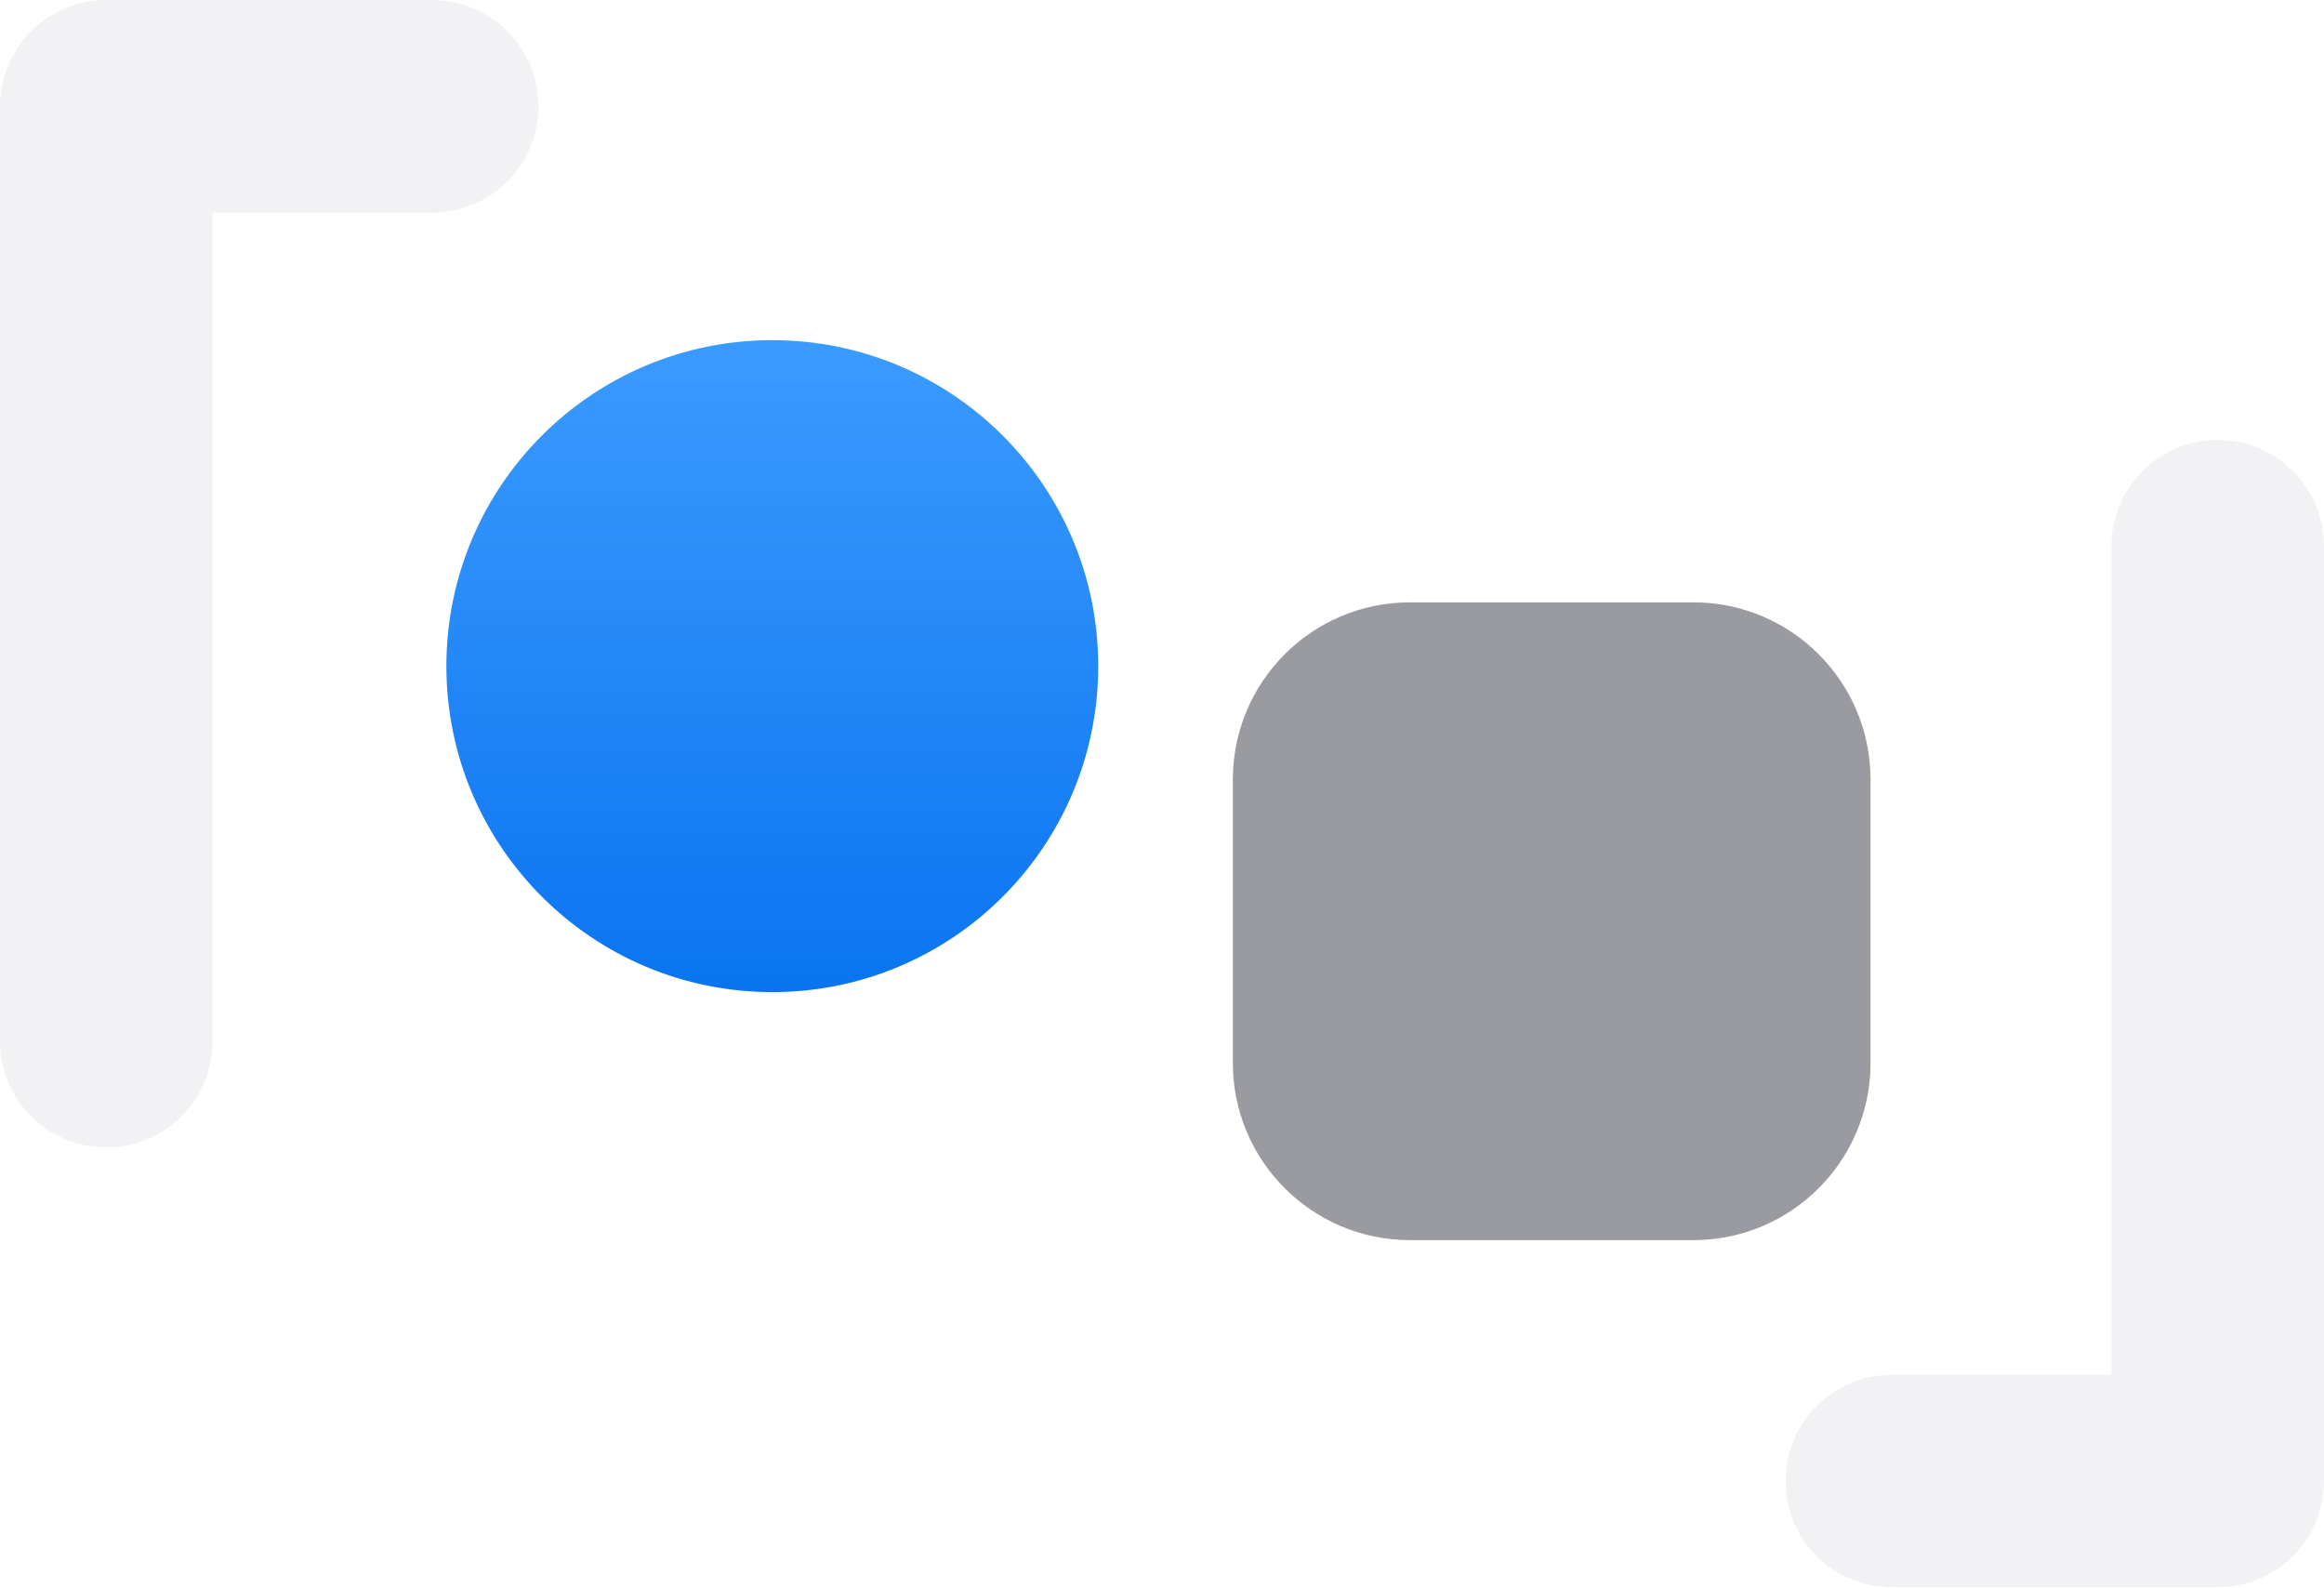
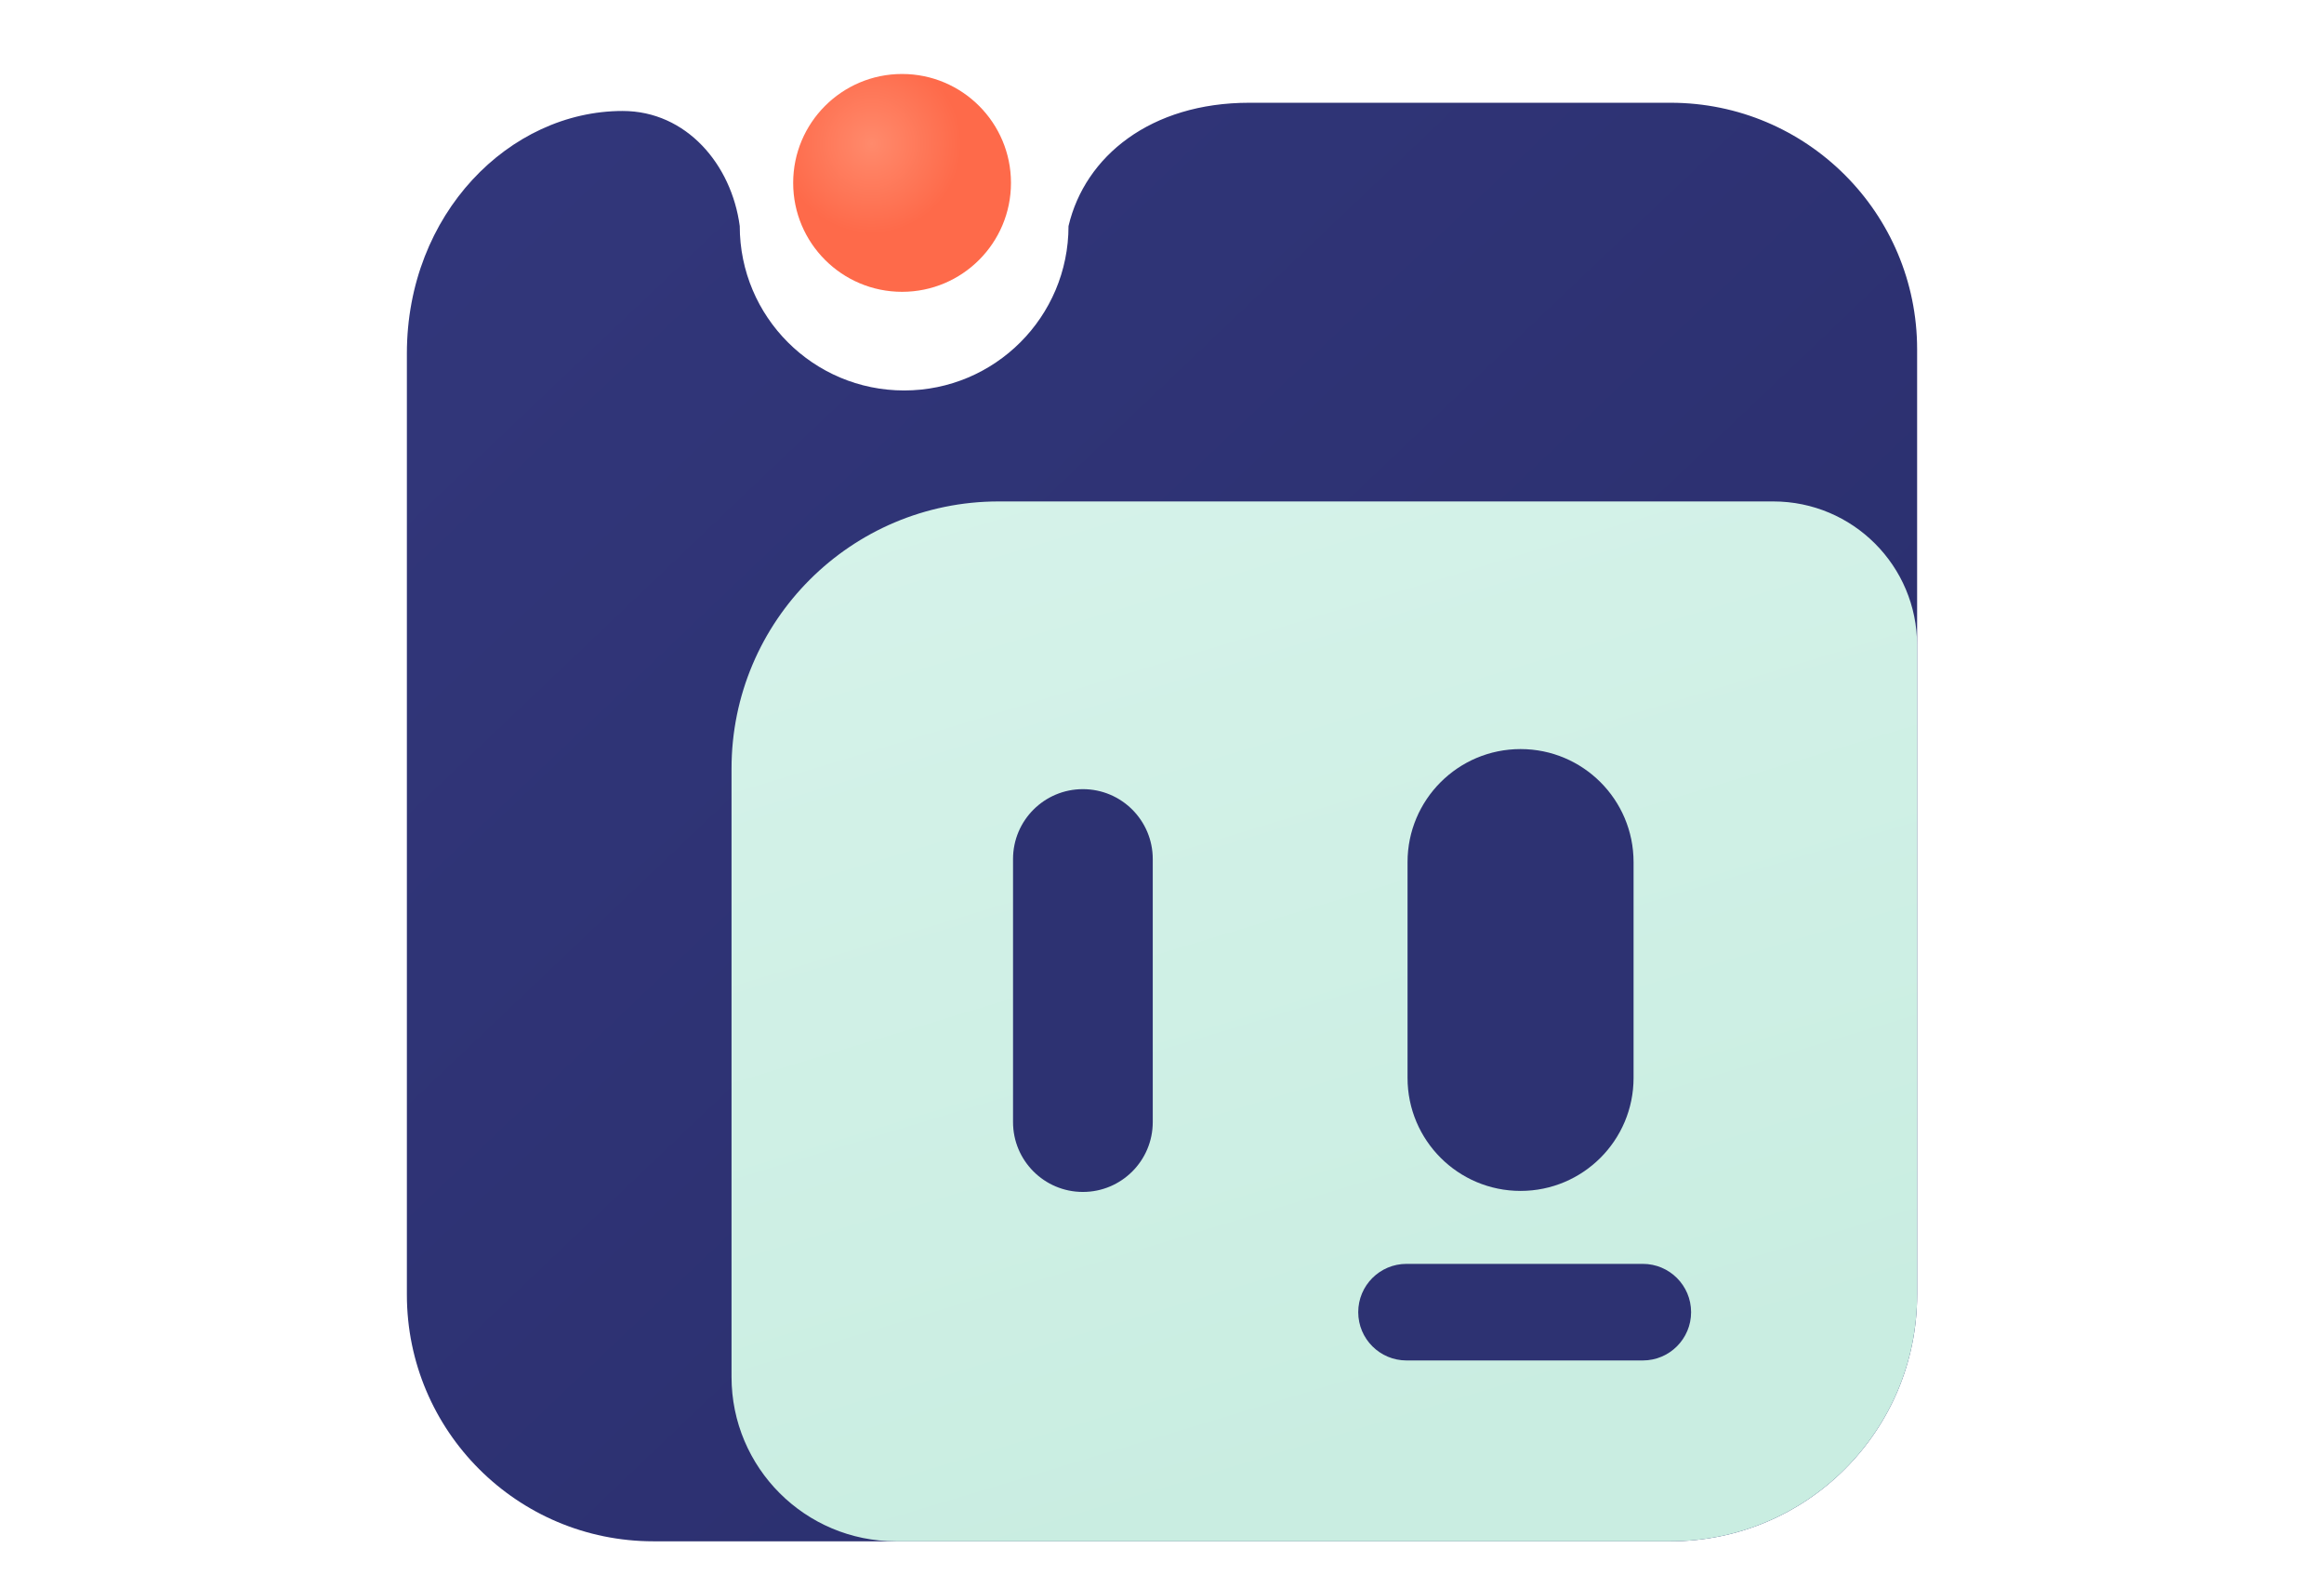
- <svg xmlns="http://www.w3.org/2000/svg" width="656" height="448" viewBox="184 288 656 448">
+ <svg xmlns="http://www.w3.org/2000/svg" width="656" height="448" viewBox="0 0 656 448">
  <defs>
-     <linearGradient id="acm" x1="0" y1="0" x2="0" y2="1">
-       <stop offset="0" stop-color="#3b9bff" />
-       <stop offset="1" stop-color="#0a74f0" />
+     <linearGradient id="js" x1="0" y1="0" x2="1" y2="1">
+       <stop offset="0" stop-color="#32377b" />
+       <stop offset="1" stop-color="#292d6b" />
    </linearGradient>
+     <linearGradient id="jf" x1="0" y1="0" x2="0.35" y2="1">
+       <stop offset="0" stop-color="#d6f3ea" />
+       <stop offset="1" stop-color="#c9ede1" />
+     </linearGradient>
+     <radialGradient id="jd" cx="0.36" cy="0.32" r="0.75">
+       <stop offset="0" stop-color="#ff8a6c" />
+       <stop offset="0.55" stop-color="#fe6a4a" />
+     </radialGradient>
  </defs>
-   <g fill="none" stroke="#f2f2f5" stroke-width="60" stroke-linecap="round" stroke-linejoin="round">
-     <path d="M 306 318 H 214 V 581.84" />
-     <path d="M 718 706 H 810 V 442.16" />
+   <g transform="translate(-35.95 -120.64) scale(0.58)">
+     <path d="M260,380 C260,312 310,262 365,262 C396,262 418,288 422,318 A80,80 0 0 0 582,318 C590,284 622,258 670,258 L875,258 A120,120 0 0 1 995,378 L995,838 A120,120 0 0 1 875,958 L380,958 A120,120 0 0 1 260,838 Z" fill="url(#js)" />
+     <path d="M418,582 A130,130 0 0 1 548,452 L925,452 A70,70 0 0 1 995,522 L995,838 A120,120 0 0 1 875,958 L498,958 A80,80 0 0 1 418,878 Z" fill="url(#jf)" />
+     <rect x="555" y="592" width="68" height="196" rx="34" fill="#2d3272" />
+     <rect x="747" y="572.5" width="110" height="215" rx="55" fill="#2d3272" />
+     <rect x="723" y="823" width="162" height="47" rx="23.5" fill="#2d3272" />
+     <circle cx="501" cy="297" r="53" fill="url(#jd)" />
  </g>
-   <circle cx="402" cy="476" r="92" fill="url(#acm)" />
-   <rect x="532" y="458" width="180" height="180" rx="50" fill="#9a9aa1" />
</svg>
